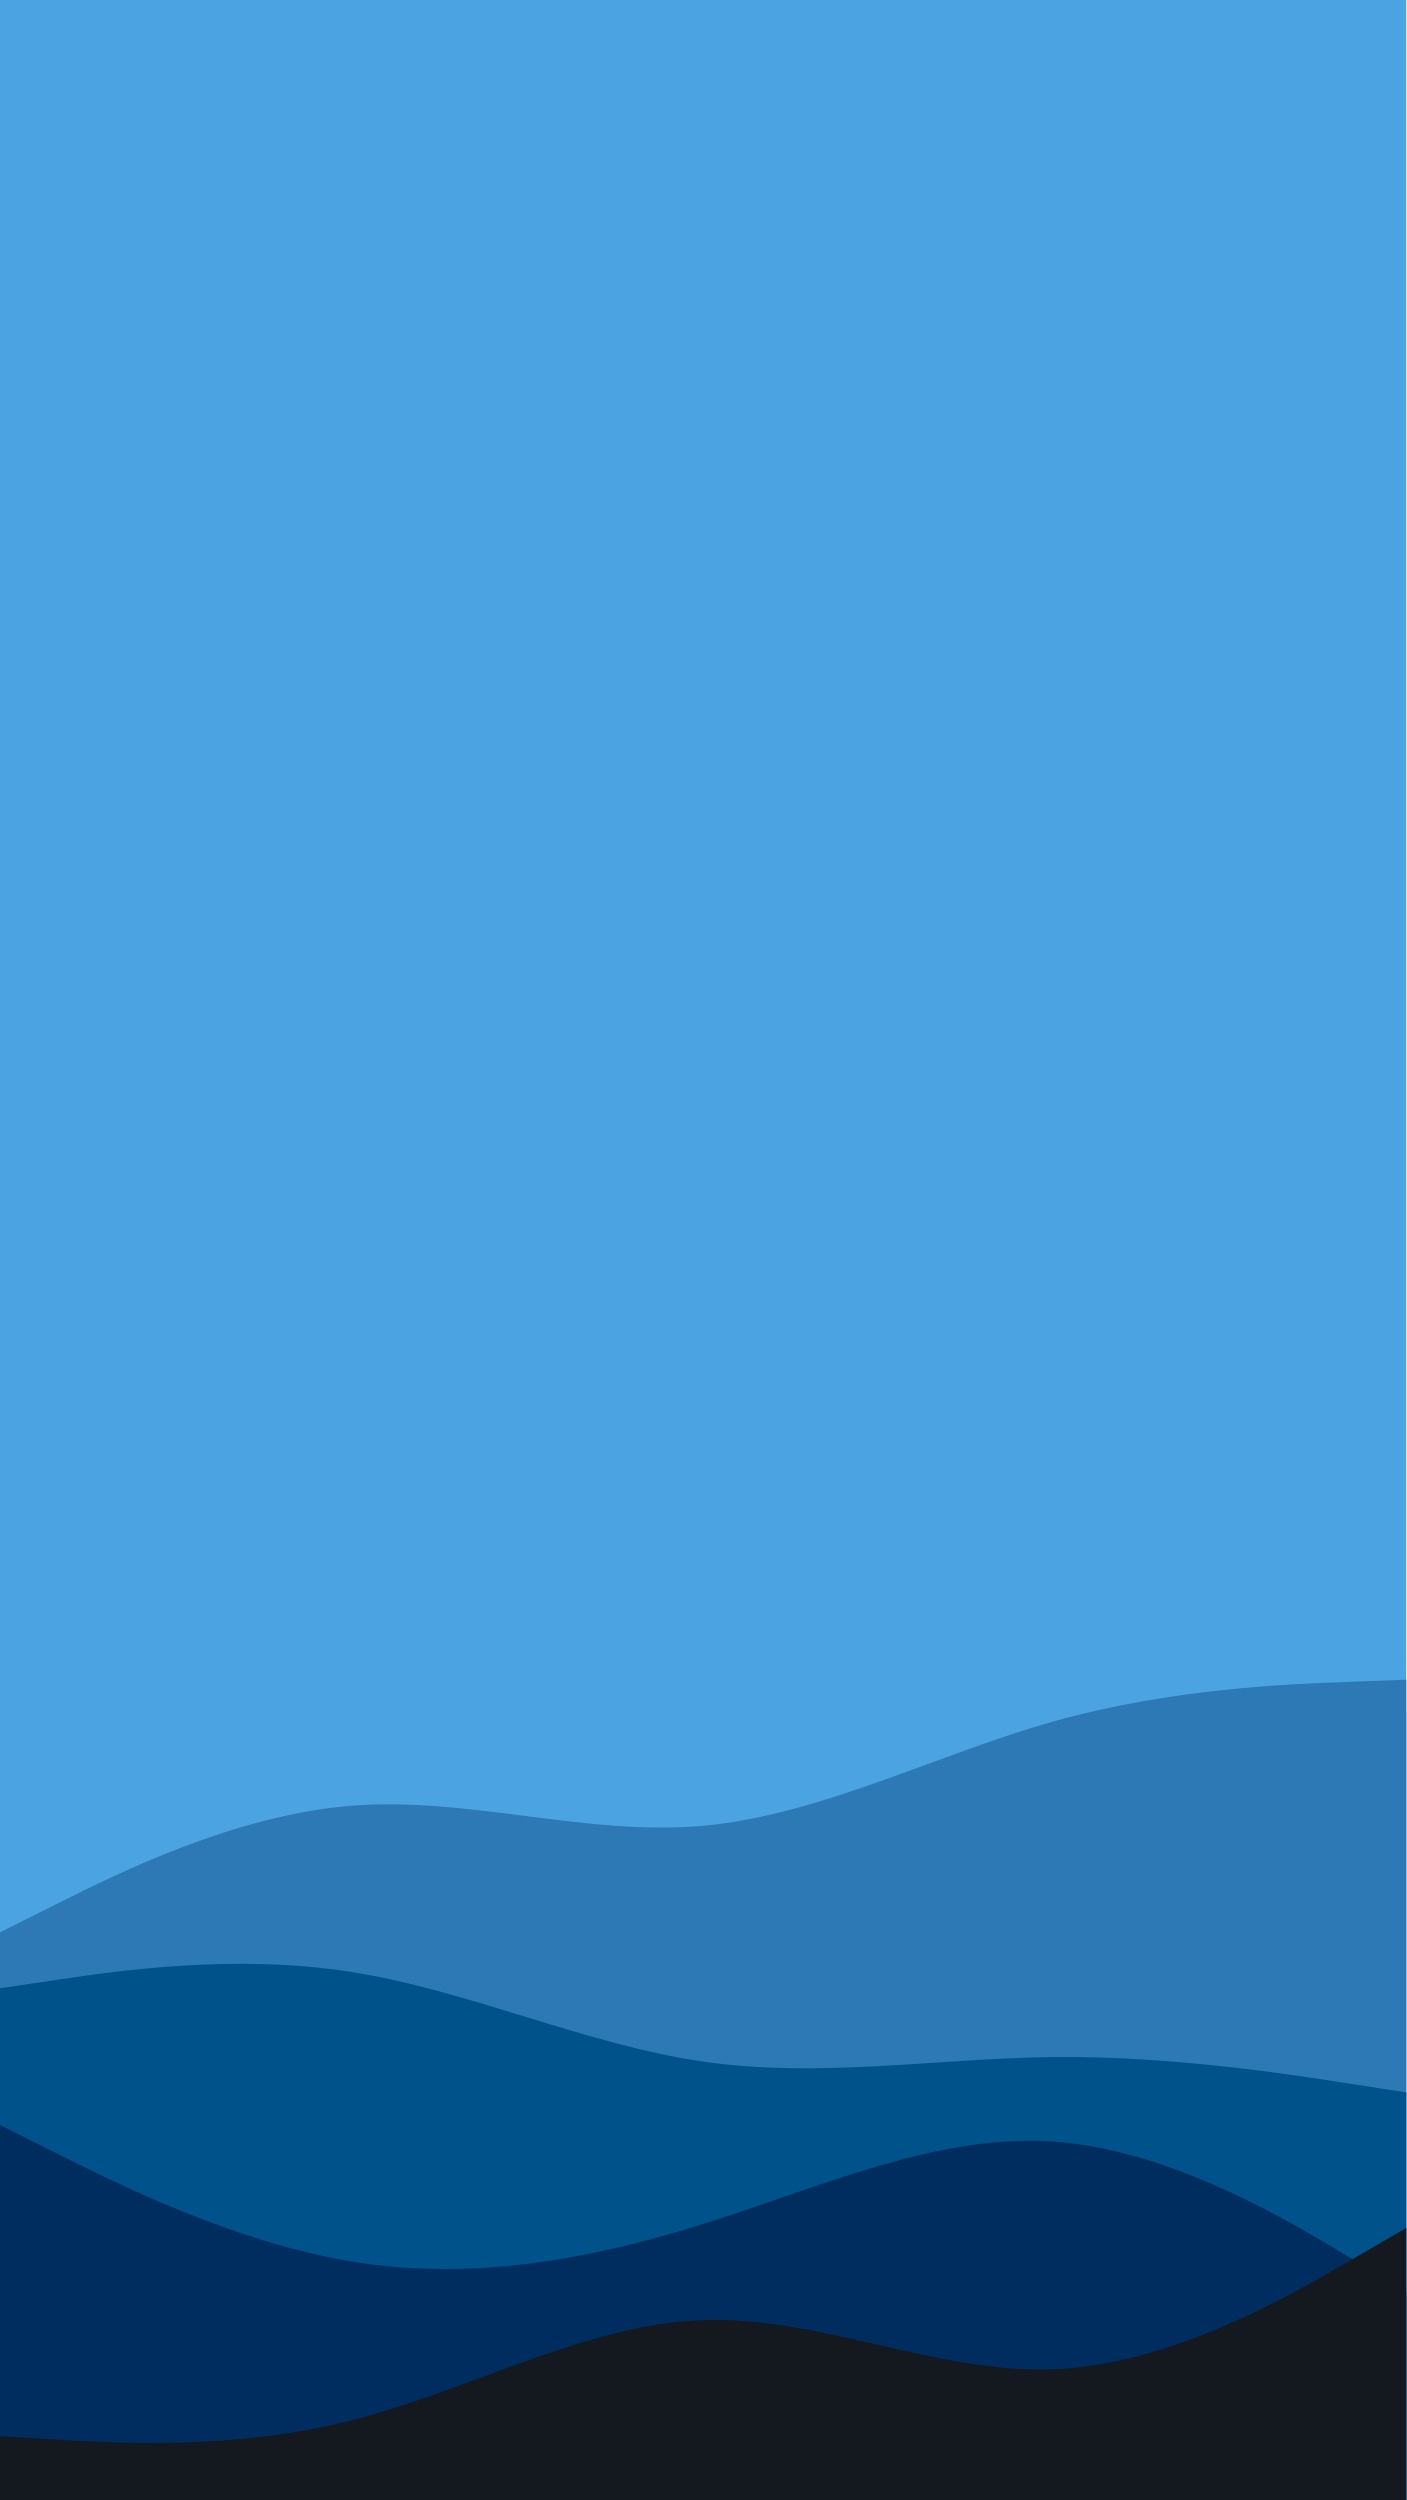
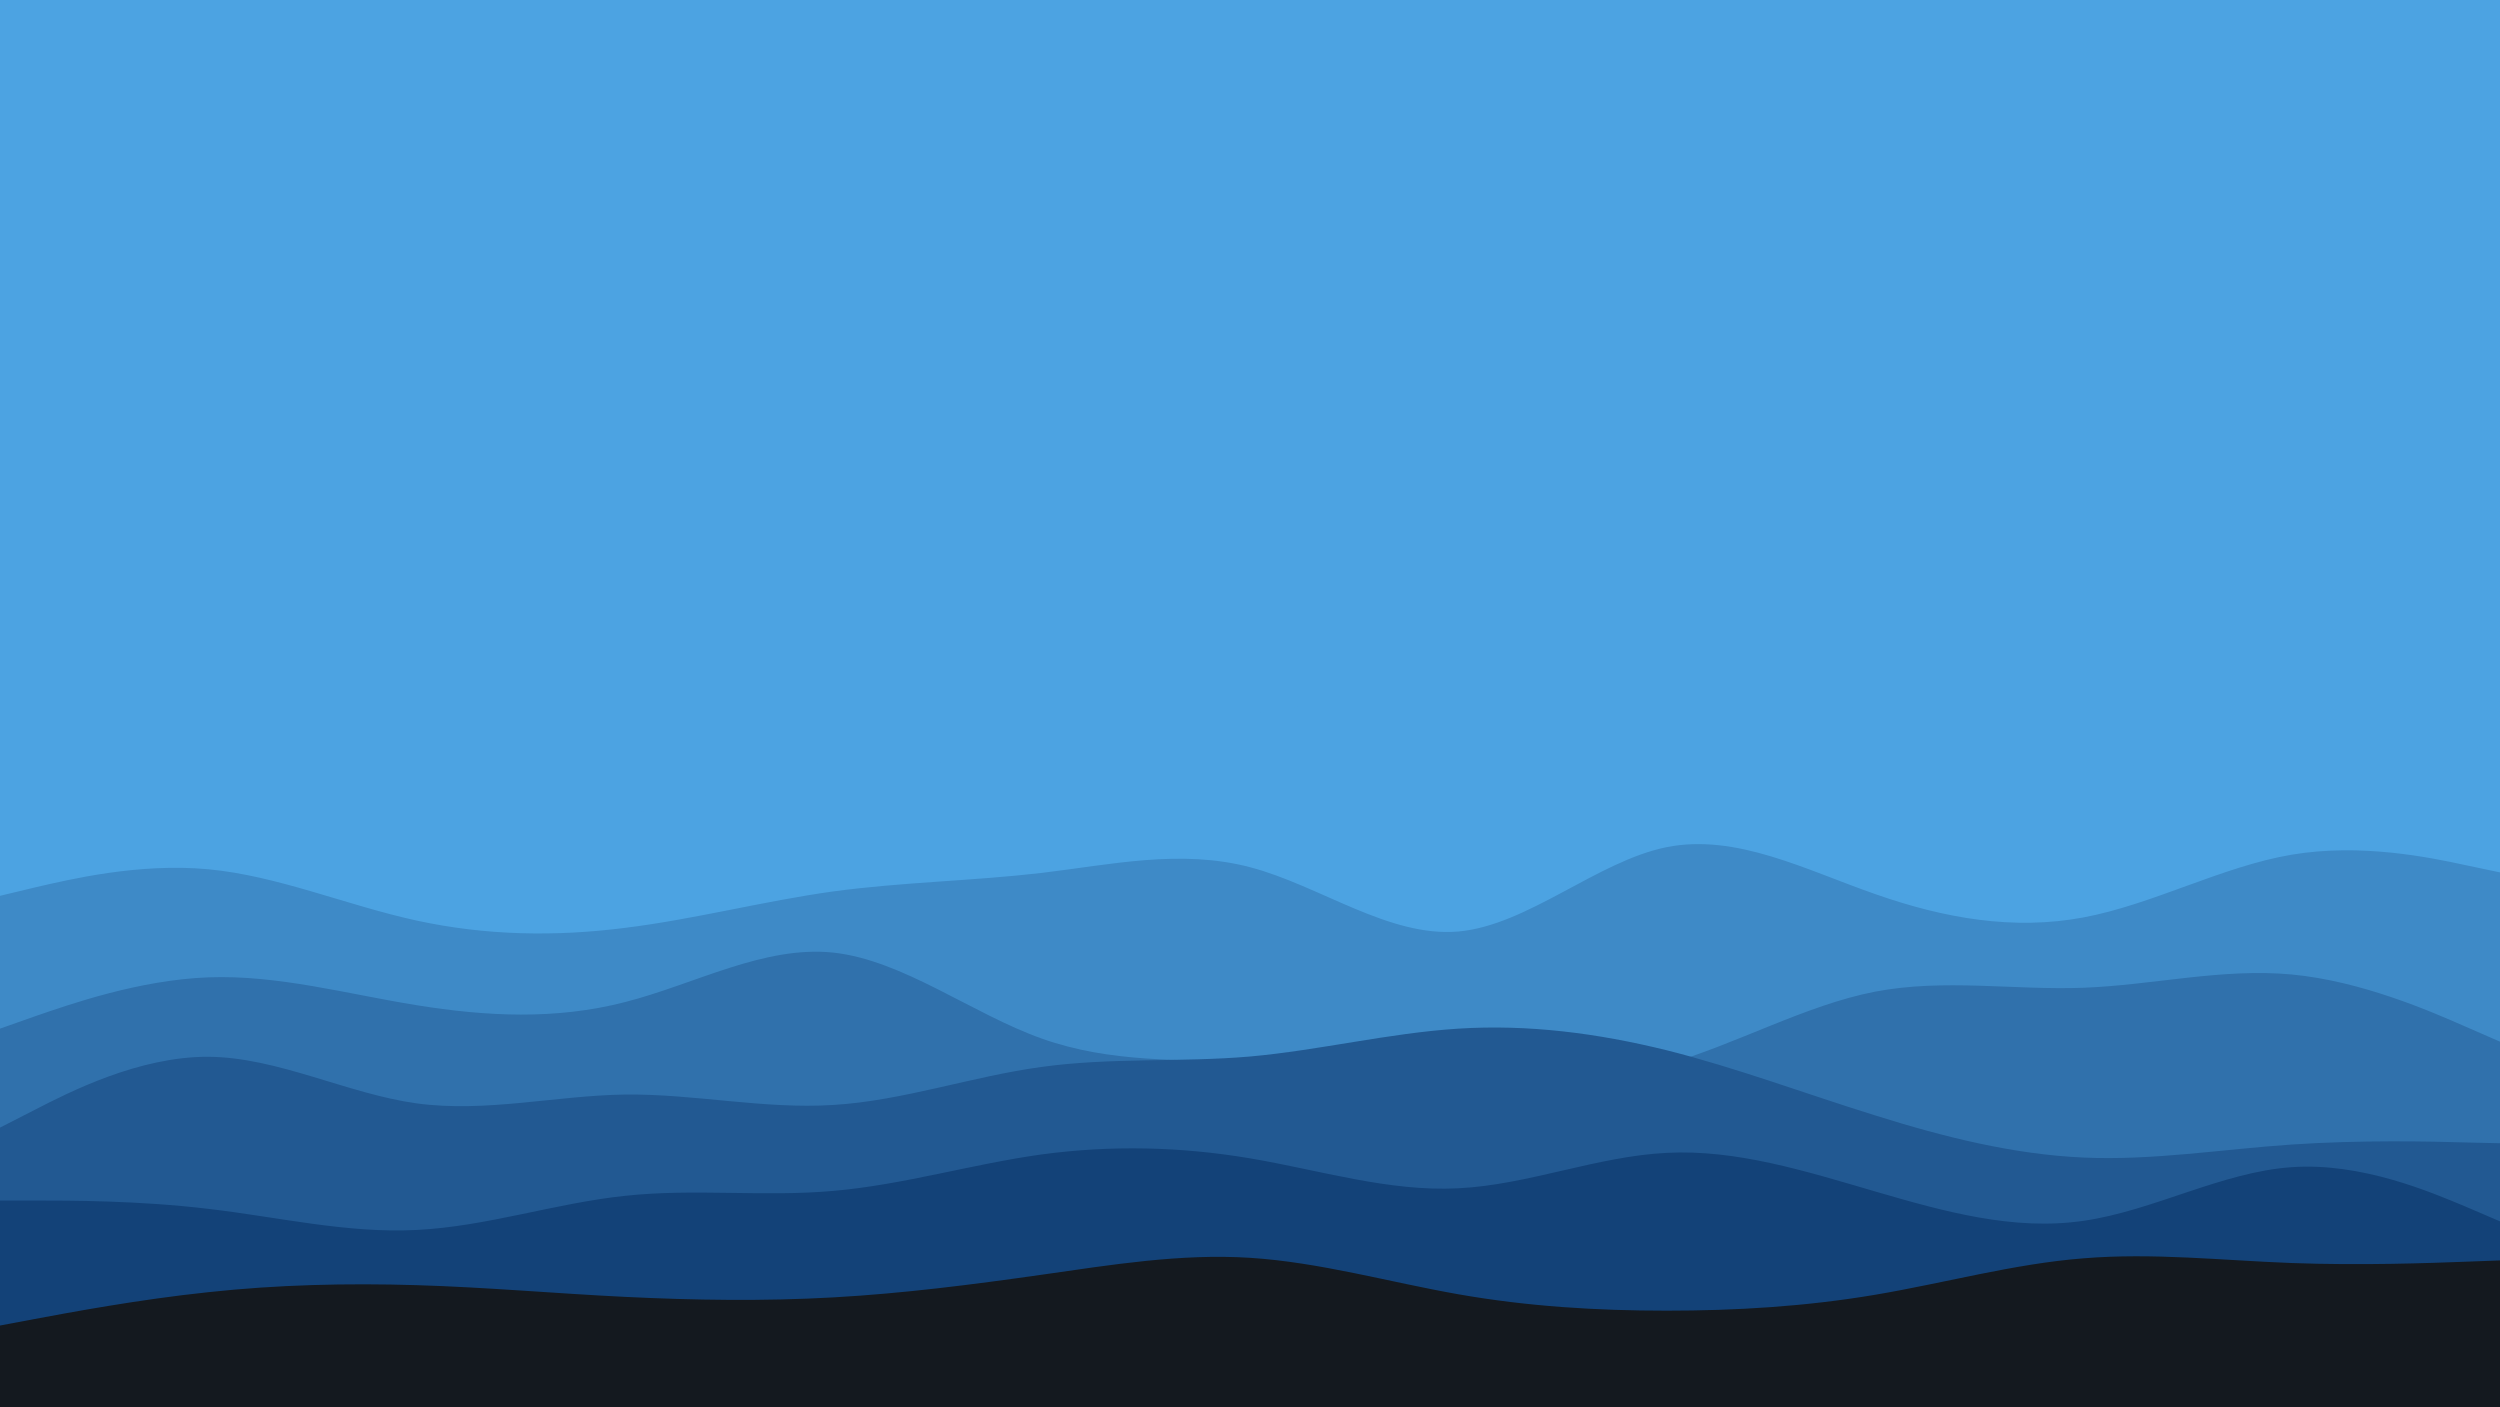
- <svg xmlns="http://www.w3.org/2000/svg" id="visual" viewBox="0 0 1080 1920" width="1080" height="1920" version="1.1">
-   <rect x="0" y="0" width="1080" height="1920" fill="#4ca3e2" />
-   <path d="M0 1380L45 1353.7C90 1327.3 180 1274.7 270 1242.5C360 1210.3 450 1198.7 540 1229.3C630 1260 720 1333 810 1354.3C900 1375.7 990 1345.3 1035 1330.2L1080 1315L1080 1921L1035 1921C990 1921 900 1921 810 1921C720 1921 630 1921 540 1921C450 1921 360 1921 270 1921C180 1921 90 1921 45 1921L0 1921Z" fill="#4ca3e2" />
-   <path d="M0 1484L45 1461.5C90 1439 180 1394 270 1386.8C360 1379.7 450 1410.3 540 1402.2C630 1394 720 1347 810 1321.8C900 1296.7 990 1293.3 1035 1291.7L1080 1290L1080 1921L1035 1921C990 1921 900 1921 810 1921C720 1921 630 1921 540 1921C450 1921 360 1921 270 1921C180 1921 90 1921 45 1921L0 1921Z" fill="#2c79b5" />
-   <path d="M0 1527L45 1520.3C90 1513.7 180 1500.3 270 1514.5C360 1528.7 450 1570.3 540 1583.3C630 1596.3 720 1580.7 810 1579.8C900 1579 990 1593 1035 1600L1080 1607L1080 1921L1035 1921C990 1921 900 1921 810 1921C720 1921 630 1921 540 1921C450 1921 360 1921 270 1921C180 1921 90 1921 45 1921L0 1921Z" fill="#00528a" />
-   <path d="M0 1632L45 1654.5C90 1677 180 1722 270 1736.8C360 1751.7 450 1736.3 540 1708C630 1679.7 720 1638.3 810 1644.8C900 1651.3 990 1705.7 1035 1732.8L1080 1760L1080 1921L1035 1921C990 1921 900 1921 810 1921C720 1921 630 1921 540 1921C450 1921 360 1921 270 1921C180 1921 90 1921 45 1921L0 1921Z" fill="#002d5f" />
-   <path d="M0 1871L45 1873.7C90 1876.3 180 1881.7 270 1858.8C360 1836 450 1785 540 1781.8C630 1778.7 720 1823.3 810 1819.5C900 1815.7 990 1763.3 1035 1737.2L1080 1711L1080 1921L1035 1921C990 1921 900 1921 810 1921C720 1921 630 1921 540 1921C450 1921 360 1921 270 1921C180 1921 90 1921 45 1921L0 1921Z" fill="#14191f" />
+ <svg xmlns="http://www.w3.org/2000/svg" id="visual" viewBox="0 0 960 540" width="960" height="540" version="1.1">
+   <rect x="0" y="0" width="960" height="540" fill="#4ca3e2" />
+   <path d="M0 328L13.3 328.7C26.7 329.3 53.3 330.7 80 326.3C106.7 322 133.3 312 160 310.5C186.7 309 213.3 316 240 312.7C266.7 309.3 293.3 295.7 320 292.3C346.7 289 373.3 296 400 293.8C426.7 291.7 453.3 280.3 480 274.5C506.7 268.7 533.3 268.3 560 271.8C586.7 275.3 613.3 282.7 640 282.3C666.7 282 693.3 274 720 270.2C746.7 266.3 773.3 266.7 800 281.3C826.7 296 853.3 325 880 327C906.7 329 933.3 304 946.7 291.5L960 279L960 541L946.7 541C933.3 541 906.7 541 880 541C853.3 541 826.7 541 800 541C773.3 541 746.7 541 720 541C693.3 541 666.7 541 640 541C613.3 541 586.7 541 560 541C533.3 541 506.7 541 480 541C453.3 541 426.7 541 400 541C373.3 541 346.7 541 320 541C293.3 541 266.7 541 240 541C213.3 541 186.7 541 160 541C133.3 541 106.7 541 80 541C53.3 541 26.7 541 13.3 541L0 541Z" fill="#4ca3e2" />
+   <path d="M0 344L13.3 340.8C26.7 337.7 53.3 331.3 80 333.8C106.7 336.3 133.3 347.7 160 353.5C186.7 359.3 213.3 359.7 240 356.3C266.7 353 293.3 346 320 342.3C346.7 338.7 373.3 338.3 400 335.2C426.7 332 453.3 326 480 333C506.7 340 533.3 360 560 357.7C586.7 355.3 613.3 330.7 640 325.3C666.7 320 693.3 334 720 343.3C746.7 352.7 773.3 357.3 800 352.3C826.7 347.3 853.3 332.7 880 328.2C906.7 323.7 933.3 329.3 946.7 332.2L960 335L960 541L946.7 541C933.3 541 906.7 541 880 541C853.3 541 826.7 541 800 541C773.3 541 746.7 541 720 541C693.3 541 666.7 541 640 541C613.3 541 586.7 541 560 541C533.3 541 506.7 541 480 541C453.3 541 426.7 541 400 541C373.3 541 346.7 541 320 541C293.3 541 266.7 541 240 541C213.3 541 186.7 541 160 541C133.3 541 106.7 541 80 541C53.3 541 26.7 541 13.3 541L0 541Z" fill="#3e8ac7" />
+   <path d="M0 395L13.3 390.3C26.7 385.7 53.3 376.3 80 375.3C106.7 374.3 133.3 381.7 160 386C186.7 390.3 213.3 391.7 240 384.8C266.7 378 293.3 363 320 365.8C346.7 368.7 373.3 389.3 400 398.8C426.7 408.3 453.3 406.7 480 407.8C506.7 409 533.3 413 560 414.8C586.7 416.7 613.3 416.3 640 408.7C666.7 401 693.3 386 720 380.8C746.7 375.7 773.3 380.3 800 379.3C826.7 378.3 853.3 371.7 880 374.2C906.7 376.7 933.3 388.3 946.7 394.2L960 400L960 541L946.7 541C933.3 541 906.7 541 880 541C853.3 541 826.7 541 800 541C773.3 541 746.7 541 720 541C693.3 541 666.7 541 640 541C613.3 541 586.7 541 560 541C533.3 541 506.7 541 480 541C453.3 541 426.7 541 400 541C373.3 541 346.7 541 320 541C293.3 541 266.7 541 240 541C213.3 541 186.7 541 160 541C133.3 541 106.7 541 80 541C53.3 541 26.7 541 13.3 541L0 541Z" fill="#3071ac" />
+   <path d="M0 433L13.3 426.2C26.7 419.3 53.3 405.7 80 405.8C106.7 406 133.3 420 160 423.7C186.7 427.3 213.3 420.7 240 420.3C266.7 420 293.3 426 320 424.3C346.7 422.7 373.3 413.3 400 409.7C426.7 406 453.3 408 480 405.7C506.7 403.3 533.3 396.7 560 395C586.7 393.3 613.3 396.7 640 403.3C666.7 410 693.3 420 720 428.3C746.7 436.7 773.3 443.3 800 444.5C826.7 445.7 853.3 441.3 880 439.5C906.7 437.7 933.3 438.3 946.7 438.7L960 439L960 541L946.7 541C933.3 541 906.7 541 880 541C853.3 541 826.7 541 800 541C773.3 541 746.7 541 720 541C693.3 541 666.7 541 640 541C613.3 541 586.7 541 560 541C533.3 541 506.7 541 480 541C453.3 541 426.7 541 400 541C373.3 541 346.7 541 320 541C293.3 541 266.7 541 240 541C213.3 541 186.7 541 160 541C133.3 541 106.7 541 80 541C53.3 541 26.7 541 13.3 541L0 541Z" fill="#225992" />
+   <path d="M0 461L13.3 461C26.7 461 53.3 461 80 464.2C106.7 467.3 133.3 473.7 160 472.3C186.7 471 213.3 462 240 459.2C266.7 456.3 293.3 459.7 320 457.3C346.7 455 373.3 447 400 443.3C426.7 439.7 453.3 440.3 480 444.8C506.7 449.3 533.3 457.7 560 456.3C586.7 455 613.3 444 640 442.7C666.7 441.3 693.3 449.7 720 457.5C746.7 465.3 773.3 472.7 800 468.8C826.7 465 853.3 450 880 448.2C906.7 446.3 933.3 457.7 946.7 463.3L960 469L960 541L946.7 541C933.3 541 906.7 541 880 541C853.3 541 826.7 541 800 541C773.3 541 746.7 541 720 541C693.3 541 666.7 541 640 541C613.3 541 586.7 541 560 541C533.3 541 506.7 541 480 541C453.3 541 426.7 541 400 541C373.3 541 346.7 541 320 541C293.3 541 266.7 541 240 541C213.3 541 186.7 541 160 541C133.3 541 106.7 541 80 541C53.3 541 26.7 541 13.3 541L0 541Z" fill="#134278" />
+   <path d="M0 509L13.3 506.5C26.7 504 53.3 499 80 496.2C106.7 493.3 133.3 492.7 160 493.5C186.7 494.3 213.3 496.7 240 498C266.7 499.3 293.3 499.7 320 498.2C346.7 496.7 373.3 493.3 400 489.5C426.7 485.7 453.3 481.3 480 483C506.7 484.7 533.3 492.3 560 497C586.7 501.7 613.3 503.3 640 503.3C666.7 503.3 693.3 501.7 720 497.2C746.7 492.7 773.3 485.3 800 483.2C826.7 481 853.3 484 880 485C906.7 486 933.3 485 946.7 484.5L960 484L960 541L946.7 541C933.3 541 906.7 541 880 541C853.3 541 826.7 541 800 541C773.3 541 746.7 541 720 541C693.3 541 666.7 541 640 541C613.3 541 586.7 541 560 541C533.3 541 506.7 541 480 541C453.3 541 426.7 541 400 541C373.3 541 346.7 541 320 541C293.3 541 266.7 541 240 541C213.3 541 186.7 541 160 541C133.3 541 106.7 541 80 541C53.3 541 26.7 541 13.3 541L0 541Z" fill="#14191f" />
</svg>
